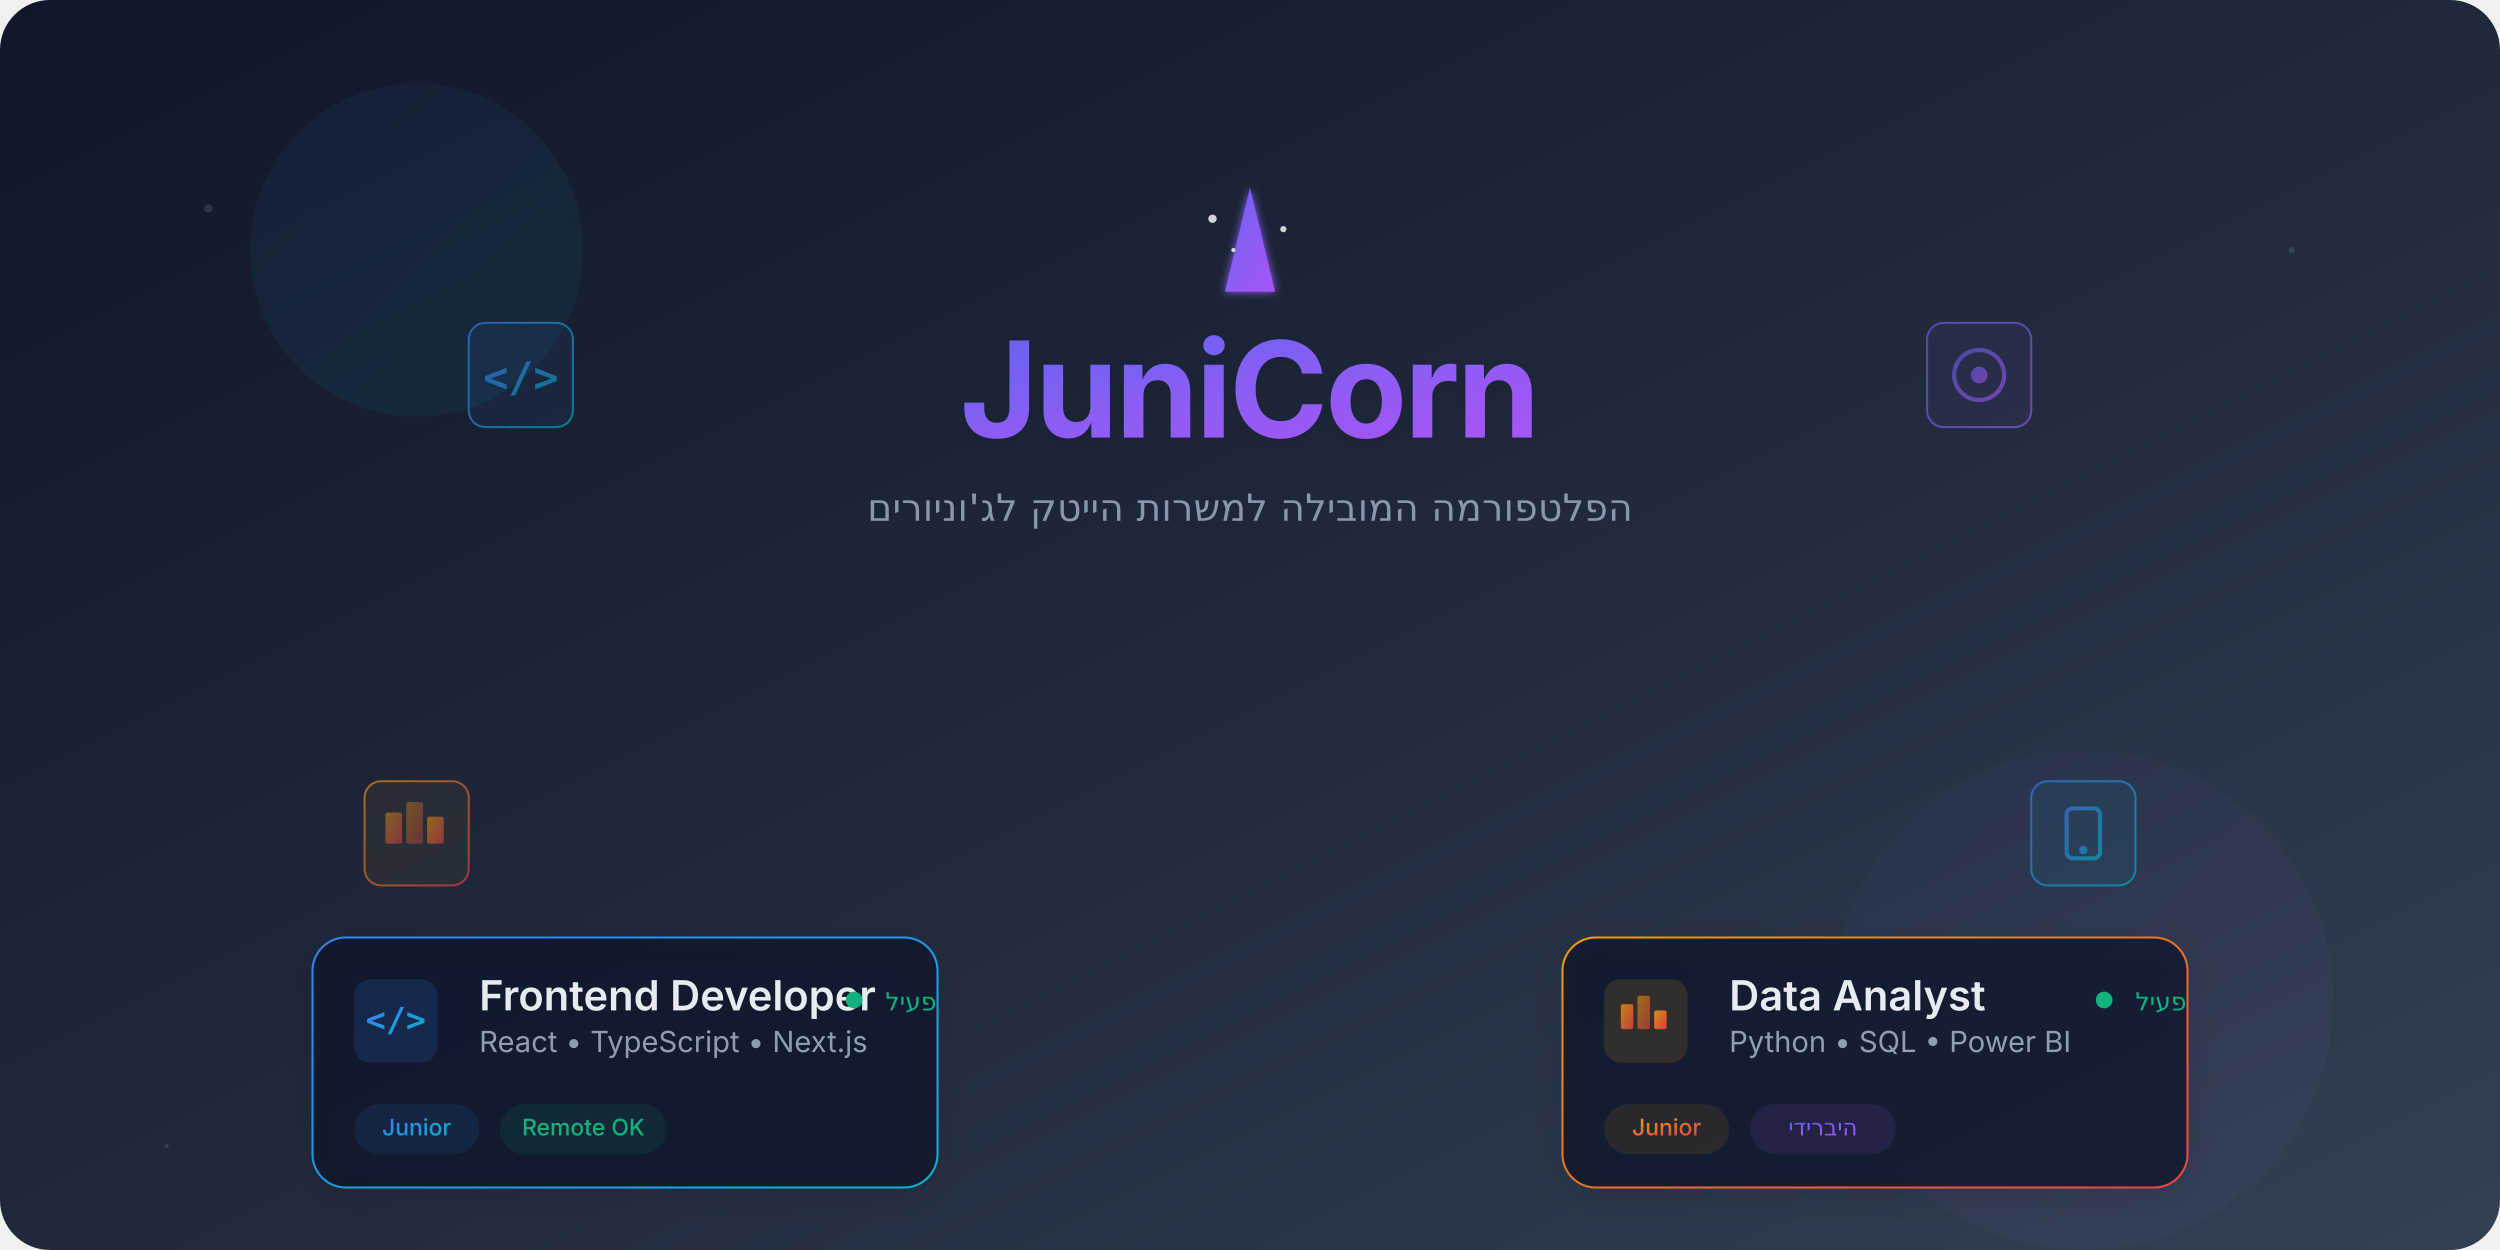
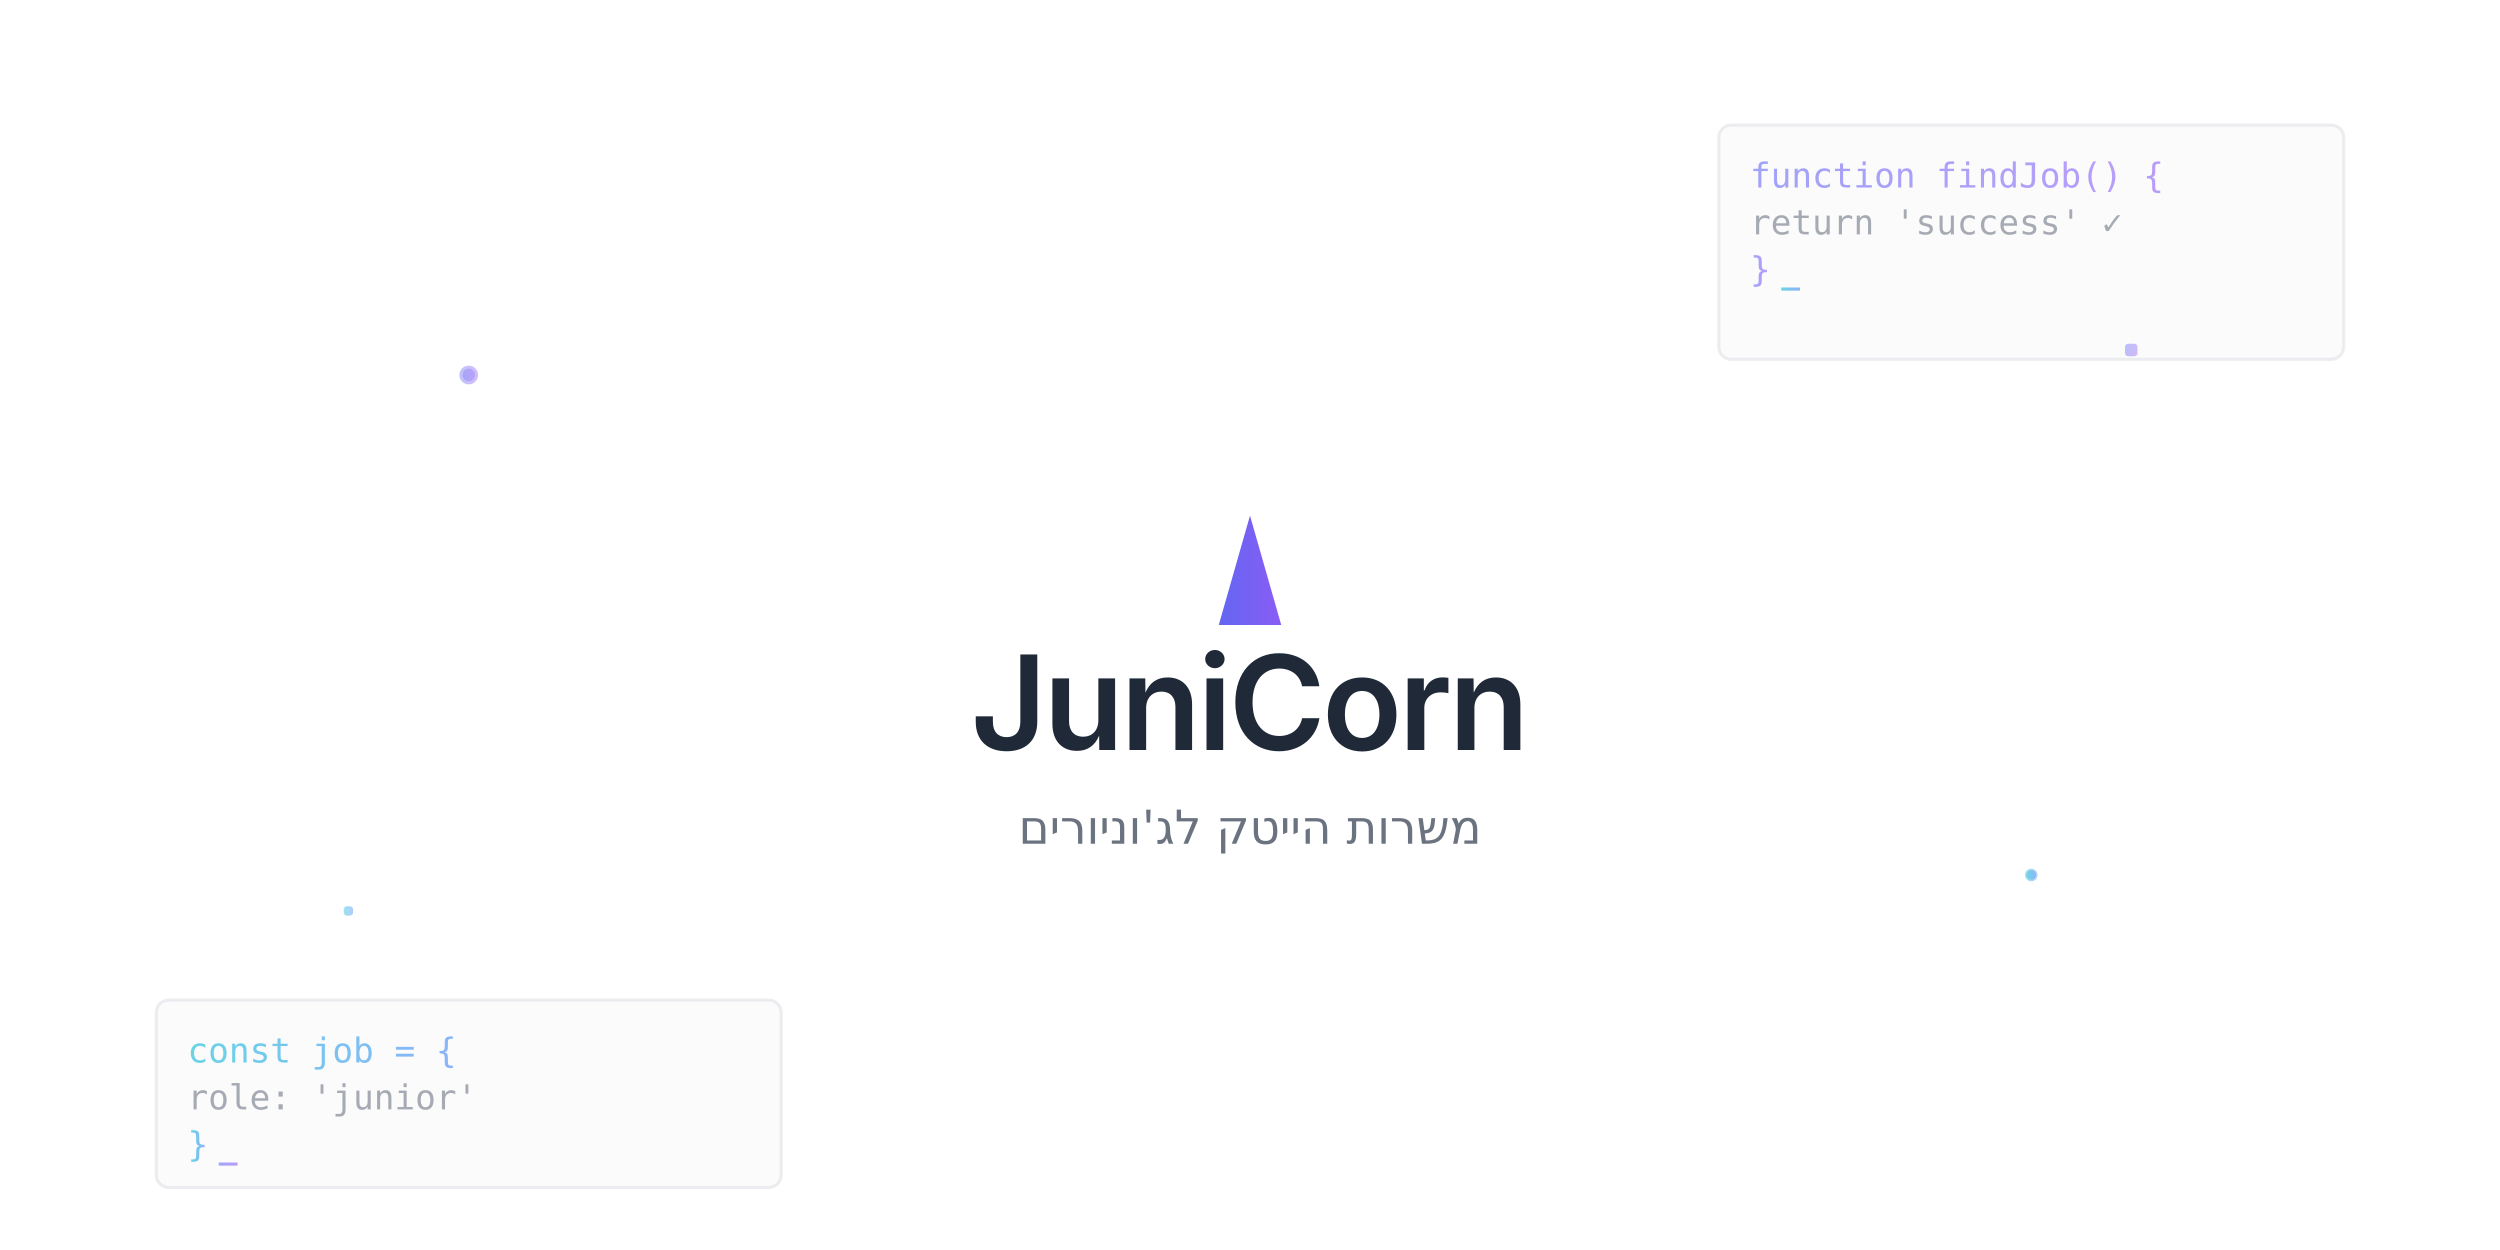
- <svg xmlns="http://www.w3.org/2000/svg" viewBox="0 0 1200 600">
+ <svg xmlns="http://www.w3.org/2000/svg" viewBox="0 0 800 400">
  <defs>
-     <linearGradient id="primaryBrand" x1="0%" y1="0%" x2="100%" y2="100%">
+     <linearGradient id="brandGradient" x1="0%" y1="0%" x2="100%" y2="0%">
      <stop offset="0%" stop-color="#6366f1" />
-       <stop offset="50%" stop-color="#8b5cf6" />
-       <stop offset="100%" stop-color="#a855f7" />
+       <stop offset="100%" stop-color="#8b5cf6" />
    </linearGradient>
-     <linearGradient id="accentGlow" x1="0%" y1="0%" x2="100%" y2="100%">
-       <stop offset="0%" stop-color="#3b82f6" />
-       <stop offset="100%" stop-color="#06b6d4" />
+     <linearGradient id="accentGradient" x1="0%" y1="0%" x2="100%" y2="0%">
+       <stop offset="0%" stop-color="#06b6d4" />
+       <stop offset="100%" stop-color="#3b82f6" />
    </linearGradient>
-     <linearGradient id="warmAccent" x1="0%" y1="0%" x2="100%" y2="100%">
-       <stop offset="0%" stop-color="#f59e0b" />
-       <stop offset="100%" stop-color="#ef4444" />
-     </linearGradient>
-     <linearGradient id="backgroundPremium" x1="0%" y1="0%" x2="100%" y2="100%">
-       <stop offset="0%" stop-color="#0f172a" />
-       <stop offset="50%" stop-color="#1e293b" />
-       <stop offset="100%" stop-color="#334155" />
-     </linearGradient>
-     <filter id="premiumShadow" x="-50%" y="-50%" width="200%" height="200%">
-       <feDropShadow dx="0" dy="8" stdDeviation="12" flood-color="rgba(99, 102, 241, 0.25)" />
-       <feDropShadow dx="0" dy="2" stdDeviation="4" flood-color="rgba(0, 0, 0, 0.1)" />
-     </filter>
-     <filter id="subtleGlow" x="-20%" y="-20%" width="140%" height="140%">
-       <feGaussianBlur stdDeviation="2" result="coloredBlur" />
-       <feMerge>
-         <feMergeNode in="coloredBlur" />
-         <feMergeNode in="SourceGraphic" />
-       </feMerge>
-     </filter>
-     <filter id="cardShadow" x="-20%" y="-20%" width="140%" height="140%">
-       <feDropShadow dx="0" dy="4" stdDeviation="8" flood-color="rgba(0, 0, 0, 0.15)" />
-     </filter>
  </defs>
-   <rect width="1200" height="600" rx="24" fill="url(#backgroundPremium)" />
-   <g opacity="0.4">
-     <circle cx="200" cy="120" r="80" fill="url(#accentGlow)" opacity="0.15">
-       <animate attributeName="r" values="80;100;80" dur="8s" repeatCount="indefinite" />
-     </circle>
-     <circle cx="1000" cy="480" r="120" fill="url(#primaryBrand)" opacity="0.1">
-       <animate attributeName="r" values="120;140;120" dur="10s" repeatCount="indefinite" />
-     </circle>
-     <rect x="50" y="450" width="60" height="60" rx="12" fill="url(#warmAccent)" opacity="0.12" transform="rotate(15)">
-       <animateTransform attributeName="transform" type="rotate" values="15;25;15" dur="12s" repeatCount="indefinite" />
-     </rect>
-   </g>
-   <g transform="translate(600, 200)">
-     <g transform="translate(0, -60)">
-       <path d="M-12,0 L12,0 L0,-50 Z" fill="url(#primaryBrand)" filter="url(#subtleGlow)">
-         <animate attributeName="fill" values="url(#primaryBrand);url(#accentGlow);url(#primaryBrand)" dur="6s" repeatCount="indefinite" />
-       </path>
-       <g opacity="0.8">
-         <circle cx="-18" cy="-35" r="2" fill="#ffffff">
-           <animate attributeName="opacity" values="0;1;0" dur="2s" repeatCount="indefinite" begin="0s" />
-         </circle>
-         <circle cx="16" cy="-30" r="1.5" fill="#ffffff">
-           <animate attributeName="opacity" values="0;1;0" dur="2s" repeatCount="indefinite" begin="0.7s" />
-         </circle>
-         <circle cx="-8" cy="-20" r="1" fill="#ffffff">
-           <animate attributeName="opacity" values="0;1;0" dur="2s" repeatCount="indefinite" begin="1.4s" />
-         </circle>
-       </g>
-     </g>
-     <text x="0" y="10" text-anchor="middle" font-family="Inter, system-ui, -apple-system, sans-serif" font-size="64" font-weight="700" fill="url(#primaryBrand)" filter="url(#premiumShadow)" letter-spacing="-0.02em">
+   <rect width="800" height="400" fill="#ffffff" />
+   <g transform="translate(400, 200)">
+     <path d="M0,-35 L10,0 L-10,0 Z" fill="url(#brandGradient)" />
+     <text x="0" y="40" text-anchor="middle" font-family="Inter, -apple-system, BlinkMacSystemFont, system-ui, sans-serif" font-size="42" font-weight="600" fill="#1f2937" letter-spacing="-0.025em">
      JuniCorn
    </text>
-     <text x="0" y="50" text-anchor="middle" font-family="Inter, system-ui, -apple-system, sans-serif" font-size="18" font-weight="500" fill="#94a3b8" opacity="0.9" letter-spacing="0.01em">
-       הפלטפורמה המובילה למשרות הייטק לג'וניורים
+     <text x="0" y="70" text-anchor="middle" font-family="Inter, -apple-system, BlinkMacSystemFont, system-ui, sans-serif" font-size="15" font-weight="400" fill="#6b7280">
+       משרות הייטק לג'וניורים
    </text>
  </g>
+   <g opacity="0.4">
+     <circle cx="150" cy="120" r="3" fill="url(#brandGradient)" />
+     <circle cx="650" cy="280" r="2" fill="url(#accentGradient)" />
+     <rect x="680" y="110" width="4" height="4" rx="1" fill="url(#brandGradient)" />
+     <rect x="110" y="290" width="3" height="3" rx="1" fill="url(#accentGradient)" />
+   </g>
  <g opacity="0.6">
-     <g transform="translate(250, 180)">
-       <rect x="-25" y="-25" width="50" height="50" rx="8" fill="rgba(59, 130, 246, 0.1)" stroke="url(#accentGlow)" stroke-width="1" />
-       <text x="0" y="8" text-anchor="middle" font-family="JetBrains Mono, monospace" font-size="20" fill="url(#accentGlow)" font-weight="600">
-         &lt;/&gt;
-       </text>
-       <animate attributeName="opacity" values="0.6;0.9;0.6" dur="4s" repeatCount="indefinite" />
-     </g>
-     <g transform="translate(950, 180)">
-       <rect x="-25" y="-25" width="50" height="50" rx="8" fill="rgba(168, 85, 247, 0.1)" stroke="url(#primaryBrand)" stroke-width="1" />
-       <circle cx="0" cy="0" r="12" fill="none" stroke="url(#primaryBrand)" stroke-width="2" />
-       <circle cx="0" cy="0" r="4" fill="url(#primaryBrand)" />
-       <animate attributeName="opacity" values="0.6;0.9;0.6" dur="5s" repeatCount="indefinite" />
-     </g>
-     <g transform="translate(200, 400)">
-       <rect x="-25" y="-25" width="50" height="50" rx="8" fill="rgba(245, 158, 11, 0.1)" stroke="url(#warmAccent)" stroke-width="1" />
-       <rect x="-15" y="-10" width="8" height="15" rx="1" fill="url(#warmAccent)" opacity="0.8" />
-       <rect x="-5" y="-15" width="8" height="20" rx="1" fill="url(#warmAccent)" opacity="0.6" />
-       <rect x="5" y="-8" width="8" height="13" rx="1" fill="url(#warmAccent)" opacity="0.9" />
-       <animate attributeName="opacity" values="0.6;0.9;0.6" dur="6s" repeatCount="indefinite" />
-     </g>
-     <g transform="translate(1000, 400)">
-       <rect x="-25" y="-25" width="50" height="50" rx="8" fill="rgba(6, 182, 212, 0.1)" stroke="url(#accentGlow)" stroke-width="1" />
-       <rect x="-8" y="-12" width="16" height="24" rx="3" fill="none" stroke="url(#accentGlow)" stroke-width="2" />
-       <circle cx="0" cy="8" r="2" fill="url(#accentGlow)" />
-       <line x1="-4" y1="-8" x2="4" y2="-8" stroke="url(#accentGlow)" stroke-width="2" stroke-linecap="round" />
-       <animate attributeName="opacity" values="0.6;0.9;0.6" dur="7s" repeatCount="indefinite" />
-     </g>
-   </g>
-   <g opacity="0.95">
-     <g transform="translate(150, 450)">
-       <rect x="0" y="0" width="300" height="120" rx="16" fill="rgba(15, 23, 42, 0.8)" stroke="url(#accentGlow)" stroke-width="1" filter="url(#cardShadow)" />
-       <rect x="20" y="20" width="40" height="40" rx="8" fill="rgba(59, 130, 246, 0.15)" />
-       <text x="40" y="45" text-anchor="middle" font-family="JetBrains Mono, monospace" font-size="16" fill="url(#accentGlow)" font-weight="600">
-         &lt;/&gt;
-       </text>
-       <text x="80" y="35" font-family="Inter, system-ui, sans-serif" font-size="20" font-weight="600" fill="#f1f5f9">
-         Frontend Developer
-       </text>
-       <text x="80" y="55" font-family="Inter, system-ui, sans-serif" font-size="14" font-weight="400" fill="#94a3b8">
-         React • TypeScript • Next.js
-       </text>
-       <circle cx="260" cy="30" r="4" fill="#10b981" />
-       <text x="275" y="35" font-family="Inter, system-ui, sans-serif" font-size="12" font-weight="500" fill="#10b981">
-         פעיל
-       </text>
-       <rect x="20" y="80" width="60" height="24" rx="12" fill="rgba(59, 130, 246, 0.1)" />
-       <text x="50" y="95" text-anchor="middle" font-family="Inter, system-ui, sans-serif" font-size="11" font-weight="500" fill="url(#accentGlow)">
-         Junior
-       </text>
-       <rect x="90" y="80" width="80" height="24" rx="12" fill="rgba(16, 185, 129, 0.1)" />
-       <text x="130" y="95" text-anchor="middle" font-family="Inter, system-ui, sans-serif" font-size="11" font-weight="500" fill="#10b981">
-         Remote OK
-       </text>
-     </g>
-     <g transform="translate(750, 450)">
-       <rect x="0" y="0" width="300" height="120" rx="16" fill="rgba(15, 23, 42, 0.8)" stroke="url(#warmAccent)" stroke-width="1" filter="url(#cardShadow)" />
-       <rect x="20" y="20" width="40" height="40" rx="8" fill="rgba(245, 158, 11, 0.15)" />
-       <rect x="28" y="32" width="6" height="12" rx="1" fill="url(#warmAccent)" opacity="0.8" />
-       <rect x="36" y="28" width="6" height="16" rx="1" fill="url(#warmAccent)" opacity="0.6" />
-       <rect x="44" y="35" width="6" height="9" rx="1" fill="url(#warmAccent)" opacity="0.9" />
-       <text x="80" y="35" font-family="Inter, system-ui, sans-serif" font-size="20" font-weight="600" fill="#f1f5f9">
-         Data Analyst
-       </text>
-       <text x="80" y="55" font-family="Inter, system-ui, sans-serif" font-size="14" font-weight="400" fill="#94a3b8">
-         Python • SQL • Power BI
-       </text>
-       <circle cx="260" cy="30" r="4" fill="#10b981" />
-       <text x="275" y="35" font-family="Inter, system-ui, sans-serif" font-size="12" font-weight="500" fill="#10b981">
-         פעיל
-       </text>
-       <rect x="20" y="80" width="60" height="24" rx="12" fill="rgba(245, 158, 11, 0.1)" />
-       <text x="50" y="95" text-anchor="middle" font-family="Inter, system-ui, sans-serif" font-size="11" font-weight="500" fill="url(#warmAccent)">
-         Junior
-       </text>
-       <rect x="90" y="80" width="70" height="24" rx="12" fill="rgba(168, 85, 247, 0.1)" />
-       <text x="125" y="95" text-anchor="middle" font-family="Inter, system-ui, sans-serif" font-size="11" font-weight="500" fill="url(#primaryBrand)">
-         היברידי
-       </text>
-     </g>
+     <rect x="50" y="320" width="200" height="60" rx="4" fill="rgba(15, 23, 42, 0.03)" stroke="rgba(100, 116, 139, 0.2)" stroke-width="1" />
+     <text x="60" y="340" font-family="JetBrains Mono, Consolas, monospace" font-size="11" font-weight="400" fill="url(#accentGradient)">
+       <tspan>const job = {</tspan>
+       <animate attributeName="opacity" values="0;1" dur="0.5s" begin="0s" fill="freeze" />
+     </text>
+     <text x="60" y="355" font-family="JetBrains Mono, Consolas, monospace" font-size="11" font-weight="400" fill="#6b7280">
+       <tspan>  role: 'junior'</tspan>
+       <animate attributeName="opacity" values="0;1" dur="0.5s" begin="1s" fill="freeze" />
+     </text>
+     <text x="60" y="370" font-family="JetBrains Mono, Consolas, monospace" font-size="11" font-weight="400" fill="url(#accentGradient)">
+       <tspan>}</tspan>
+       <animate attributeName="opacity" values="0;1" dur="0.5s" begin="2s" fill="freeze" />
+     </text>
+     <rect x="70" y="372" width="6" height="1" fill="url(#brandGradient)">
+       <animate attributeName="opacity" values="1;0;1" dur="1s" begin="2.5s" repeatCount="indefinite" />
+     </rect>
+     <rect x="550" y="40" width="200" height="75" rx="4" fill="rgba(15, 23, 42, 0.03)" stroke="rgba(100, 116, 139, 0.2)" stroke-width="1" />
+     <text x="560" y="60" font-family="JetBrains Mono, Consolas, monospace" font-size="11" font-weight="400" fill="url(#brandGradient)">
+       <tspan>function findJob() {</tspan>
+       <animate attributeName="opacity" values="0;1" dur="0.5s" begin="3s" fill="freeze" />
+     </text>
+     <text x="560" y="75" font-family="JetBrains Mono, Consolas, monospace" font-size="11" font-weight="400" fill="#6b7280">
+       <tspan>  return 'success' ✓</tspan>
+       <animate attributeName="opacity" values="0;1" dur="0.5s" begin="4s" fill="freeze" />
+     </text>
+     <text x="560" y="90" font-family="JetBrains Mono, Consolas, monospace" font-size="11" font-weight="400" fill="url(#brandGradient)">
+       <tspan>}</tspan>
+       <animate attributeName="opacity" values="0;1" dur="0.5s" begin="4.5s" fill="freeze" />
+     </text>
+     <rect x="570" y="92" width="6" height="1" fill="url(#accentGradient)">
+       <animate attributeName="opacity" values="1;0;1" dur="1s" begin="5s" repeatCount="indefinite" />
+     </rect>
+     <animate attributeName="opacity" values="0.6;0;0.6" dur="0.5s" begin="8s" fill="freeze" />
  </g>
  <g opacity="0.3">
-     <circle cx="100" cy="100" r="2" fill="#64748b">
+     <circle cx="150" cy="120" r="2" fill="url(#brandGradient)">
      <animate attributeName="opacity" values="0.3;0.6;0.3" dur="3s" repeatCount="indefinite" />
    </circle>
-     <circle cx="1100" cy="120" r="1.5" fill="#64748b">
+     <circle cx="650" cy="280" r="1.5" fill="url(#accentGradient)">
      <animate attributeName="opacity" values="0.3;0.5;0.3" dur="4s" repeatCount="indefinite" />
-     </circle>
-     <circle cx="80" cy="550" r="1" fill="#64748b">
-       <animate attributeName="opacity" values="0.3;0.4;0.3" dur="5s" repeatCount="indefinite" />
    </circle>
  </g>
</svg>
